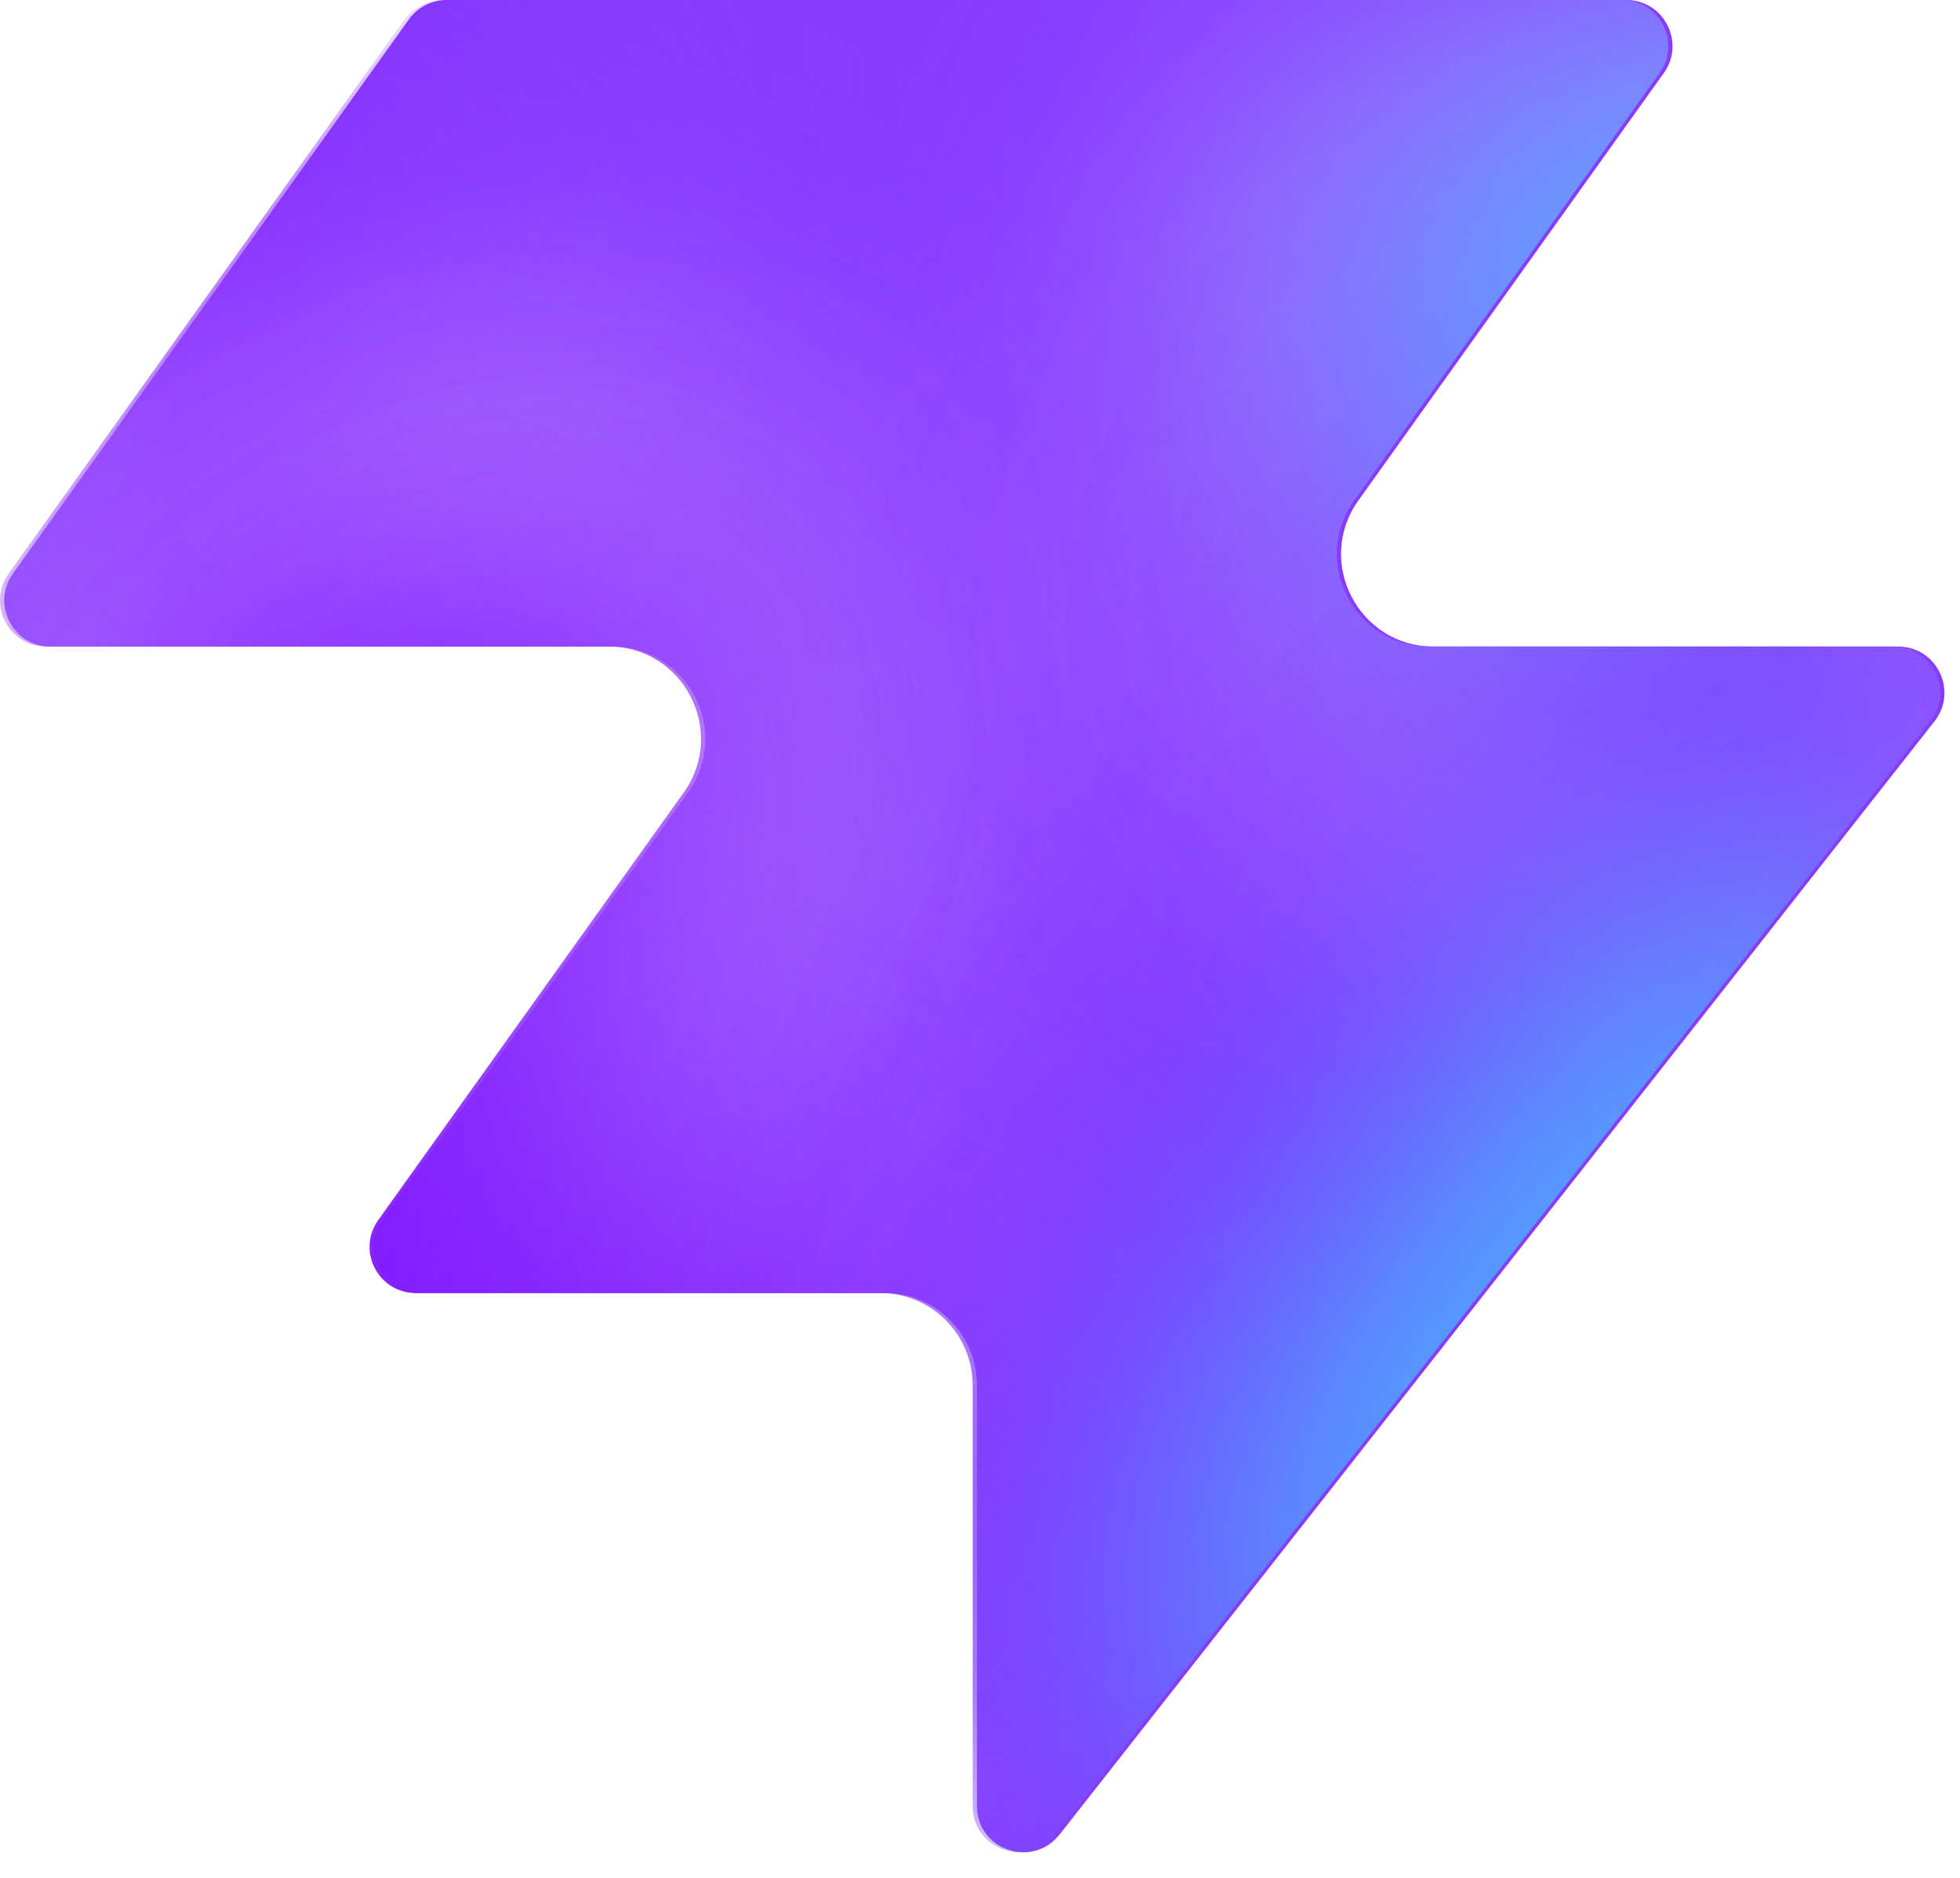
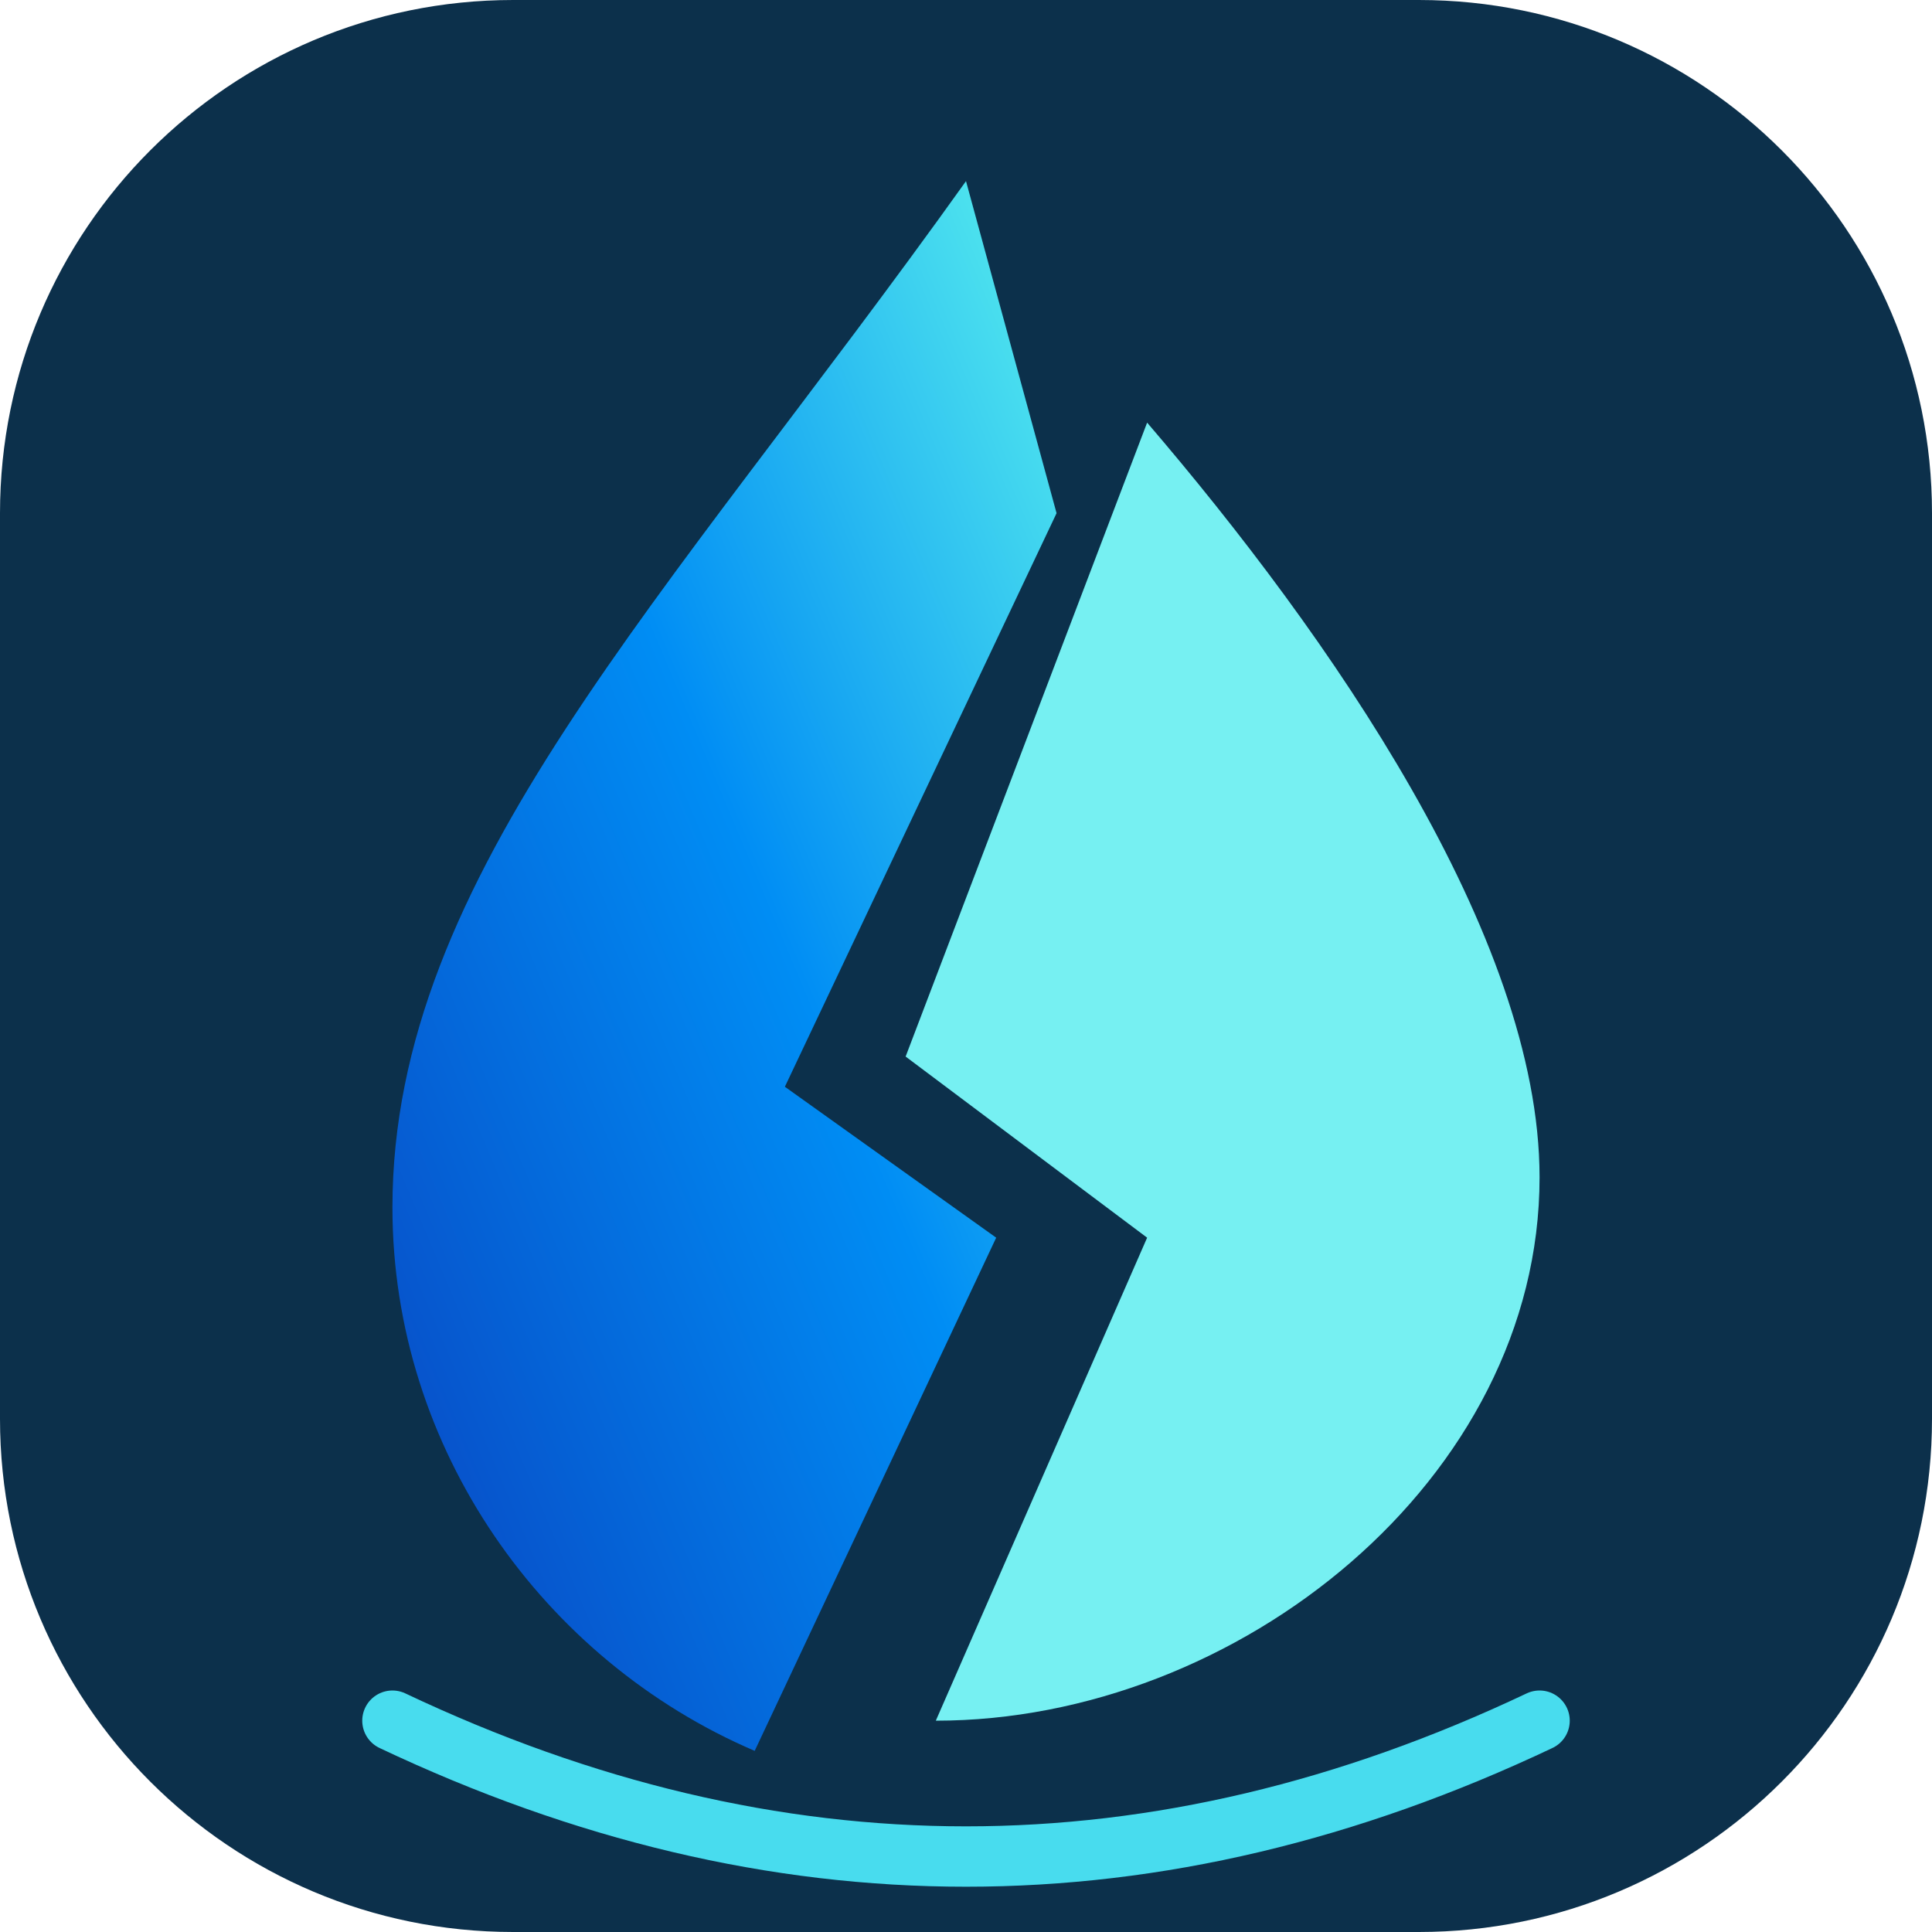
- <svg xmlns="http://www.w3.org/2000/svg" width="48" height="46" fill="none" viewBox="0 0 48 46">
-   <path fill="#863bff" d="M25.946 44.938c-.664.845-2.021.375-2.021-.698V33.937a2.26 2.26 0 0 0-2.262-2.262H10.287c-.92 0-1.456-1.04-.92-1.788l7.48-10.471c1.07-1.497 0-3.578-1.842-3.578H1.237c-.92 0-1.456-1.04-.92-1.788L10.013.474c.214-.297.556-.474.92-.474h28.894c.92 0 1.456 1.04.92 1.788l-7.48 10.471c-1.07 1.498 0 3.579 1.842 3.579h11.377c.943 0 1.473 1.088.89 1.83L25.947 44.94z" style="fill:#863bff;fill:color(display-p3 .525 .23 1);fill-opacity:1" />
-   <mask id="a" width="48" height="46" x="0" y="0" maskUnits="userSpaceOnUse" style="mask-type:alpha">
-     <path fill="#000" d="M25.842 44.938c-.664.844-2.021.375-2.021-.698V33.937a2.26 2.26 0 0 0-2.262-2.262H10.183c-.92 0-1.456-1.04-.92-1.788l7.48-10.471c1.07-1.498 0-3.579-1.842-3.579H1.133c-.92 0-1.456-1.04-.92-1.787L9.91.473c.214-.297.556-.474.92-.474h28.894c.92 0 1.456 1.04.92 1.788l-7.48 10.471c-1.07 1.498 0 3.578 1.842 3.578h11.377c.943 0 1.473 1.088.89 1.832L25.843 44.94z" style="fill:#000;fill-opacity:1" />
-   </mask>
-   <g mask="url(#a)">
-     <g filter="url(#b)">
-       <ellipse cx="5.508" cy="14.704" fill="#ede6ff" rx="5.508" ry="14.704" style="fill:#ede6ff;fill:color(display-p3 .927 .903 1);fill-opacity:1" transform="matrix(.00324 1 1 -.00324 -4.47 31.516)" />
-     </g>
-     <g filter="url(#c)">
-       <ellipse cx="10.399" cy="29.851" fill="#ede6ff" rx="10.399" ry="29.851" style="fill:#ede6ff;fill:color(display-p3 .927 .903 1);fill-opacity:1" transform="matrix(.00324 1 1 -.00324 -39.328 7.883)" />
-     </g>
-     <g filter="url(#d)">
-       <ellipse cx="5.508" cy="30.487" fill="#7e14ff" rx="5.508" ry="30.487" style="fill:#7e14ff;fill:color(display-p3 .492 .077 1);fill-opacity:1" transform="rotate(89.814 -25.913 -14.639)scale(1 -1)" />
-     </g>
-     <g filter="url(#e)">
-       <ellipse cx="5.508" cy="30.599" fill="#7e14ff" rx="5.508" ry="30.599" style="fill:#7e14ff;fill:color(display-p3 .492 .077 1);fill-opacity:1" transform="rotate(89.814 -32.644 -3.334)scale(1 -1)" />
-     </g>
-     <g filter="url(#f)">
-       <ellipse cx="5.508" cy="30.599" fill="#7e14ff" rx="5.508" ry="30.599" style="fill:#7e14ff;fill:color(display-p3 .492 .077 1);fill-opacity:1" transform="matrix(.00324 1 1 -.00324 -34.34 30.47)" />
-     </g>
-     <g filter="url(#g)">
-       <ellipse cx="14.072" cy="22.078" fill="#ede6ff" rx="14.072" ry="22.078" style="fill:#ede6ff;fill:color(display-p3 .927 .903 1);fill-opacity:1" transform="rotate(93.35 24.506 48.493)scale(-1 1)" />
-     </g>
-     <g filter="url(#h)">
-       <ellipse cx="3.47" cy="21.501" fill="#7e14ff" rx="3.47" ry="21.501" style="fill:#7e14ff;fill:color(display-p3 .492 .077 1);fill-opacity:1" transform="rotate(89.009 28.708 47.59)scale(-1 1)" />
-     </g>
-     <g filter="url(#i)">
-       <ellipse cx="3.47" cy="21.501" fill="#7e14ff" rx="3.47" ry="21.501" style="fill:#7e14ff;fill:color(display-p3 .492 .077 1);fill-opacity:1" transform="rotate(89.009 28.708 47.59)scale(-1 1)" />
-     </g>
-     <g filter="url(#j)">
-       <ellipse cx=".387" cy="8.972" fill="#7e14ff" rx="4.407" ry="29.108" style="fill:#7e14ff;fill:color(display-p3 .492 .077 1);fill-opacity:1" transform="rotate(39.51 .387 8.972)" />
-     </g>
-     <g filter="url(#k)">
-       <ellipse cx="47.523" cy="-6.092" fill="#7e14ff" rx="4.407" ry="29.108" style="fill:#7e14ff;fill:color(display-p3 .492 .077 1);fill-opacity:1" transform="rotate(37.892 47.523 -6.092)" />
-     </g>
-     <g filter="url(#l)">
-       <ellipse cx="41.412" cy="6.333" fill="#47bfff" rx="5.971" ry="9.665" style="fill:#47bfff;fill:color(display-p3 .28 .748 1);fill-opacity:1" transform="rotate(37.892 41.412 6.333)" />
-     </g>
-     <g filter="url(#m)">
-       <ellipse cx="-1.879" cy="38.332" fill="#7e14ff" rx="4.407" ry="29.108" style="fill:#7e14ff;fill:color(display-p3 .492 .077 1);fill-opacity:1" transform="rotate(37.892 -1.88 38.332)" />
-     </g>
-     <g filter="url(#n)">
-       <ellipse cx="-1.879" cy="38.332" fill="#7e14ff" rx="4.407" ry="29.108" style="fill:#7e14ff;fill:color(display-p3 .492 .077 1);fill-opacity:1" transform="rotate(37.892 -1.88 38.332)" />
-     </g>
-     <g filter="url(#o)">
-       <ellipse cx="35.651" cy="29.907" fill="#7e14ff" rx="4.407" ry="29.108" style="fill:#7e14ff;fill:color(display-p3 .492 .077 1);fill-opacity:1" transform="rotate(37.892 35.651 29.907)" />
-     </g>
-     <g filter="url(#p)">
-       <ellipse cx="38.418" cy="32.4" fill="#47bfff" rx="5.971" ry="15.297" style="fill:#47bfff;fill:color(display-p3 .28 .748 1);fill-opacity:1" transform="rotate(37.892 38.418 32.4)" />
-     </g>
-   </g>
+ <svg xmlns="http://www.w3.org/2000/svg" viewBox="0 0 64 64">
  <defs>
-     <filter id="b" width="60.045" height="41.654" x="-19.77" y="16.149" color-interpolation-filters="sRGB" filterUnits="userSpaceOnUse">
-       <feFlood flood-opacity="0" result="BackgroundImageFix" />
-       <feBlend in="SourceGraphic" in2="BackgroundImageFix" result="shape" />
-       <feGaussianBlur result="effect1_foregroundBlur_2002_17158" stdDeviation="7.659" />
-     </filter>
-     <filter id="c" width="90.34" height="51.437" x="-54.613" y="-7.533" color-interpolation-filters="sRGB" filterUnits="userSpaceOnUse">
-       <feFlood flood-opacity="0" result="BackgroundImageFix" />
-       <feBlend in="SourceGraphic" in2="BackgroundImageFix" result="shape" />
-       <feGaussianBlur result="effect1_foregroundBlur_2002_17158" stdDeviation="7.659" />
-     </filter>
-     <filter id="d" width="79.355" height="29.4" x="-49.64" y="2.03" color-interpolation-filters="sRGB" filterUnits="userSpaceOnUse">
-       <feFlood flood-opacity="0" result="BackgroundImageFix" />
-       <feBlend in="SourceGraphic" in2="BackgroundImageFix" result="shape" />
-       <feGaussianBlur result="effect1_foregroundBlur_2002_17158" stdDeviation="4.596" />
-     </filter>
-     <filter id="e" width="79.579" height="29.4" x="-45.045" y="20.029" color-interpolation-filters="sRGB" filterUnits="userSpaceOnUse">
-       <feFlood flood-opacity="0" result="BackgroundImageFix" />
-       <feBlend in="SourceGraphic" in2="BackgroundImageFix" result="shape" />
-       <feGaussianBlur result="effect1_foregroundBlur_2002_17158" stdDeviation="4.596" />
-     </filter>
-     <filter id="f" width="79.579" height="29.4" x="-43.513" y="21.178" color-interpolation-filters="sRGB" filterUnits="userSpaceOnUse">
-       <feFlood flood-opacity="0" result="BackgroundImageFix" />
-       <feBlend in="SourceGraphic" in2="BackgroundImageFix" result="shape" />
-       <feGaussianBlur result="effect1_foregroundBlur_2002_17158" stdDeviation="4.596" />
-     </filter>
-     <filter id="g" width="74.749" height="58.852" x="15.756" y="-17.901" color-interpolation-filters="sRGB" filterUnits="userSpaceOnUse">
-       <feFlood flood-opacity="0" result="BackgroundImageFix" />
-       <feBlend in="SourceGraphic" in2="BackgroundImageFix" result="shape" />
-       <feGaussianBlur result="effect1_foregroundBlur_2002_17158" stdDeviation="7.659" />
-     </filter>
-     <filter id="h" width="61.377" height="25.362" x="23.548" y="2.284" color-interpolation-filters="sRGB" filterUnits="userSpaceOnUse">
-       <feFlood flood-opacity="0" result="BackgroundImageFix" />
-       <feBlend in="SourceGraphic" in2="BackgroundImageFix" result="shape" />
-       <feGaussianBlur result="effect1_foregroundBlur_2002_17158" stdDeviation="4.596" />
-     </filter>
-     <filter id="i" width="61.377" height="25.362" x="23.548" y="2.284" color-interpolation-filters="sRGB" filterUnits="userSpaceOnUse">
-       <feFlood flood-opacity="0" result="BackgroundImageFix" />
-       <feBlend in="SourceGraphic" in2="BackgroundImageFix" result="shape" />
-       <feGaussianBlur result="effect1_foregroundBlur_2002_17158" stdDeviation="4.596" />
-     </filter>
-     <filter id="j" width="56.045" height="63.649" x="-27.636" y="-22.853" color-interpolation-filters="sRGB" filterUnits="userSpaceOnUse">
-       <feFlood flood-opacity="0" result="BackgroundImageFix" />
-       <feBlend in="SourceGraphic" in2="BackgroundImageFix" result="shape" />
-       <feGaussianBlur result="effect1_foregroundBlur_2002_17158" stdDeviation="4.596" />
-     </filter>
-     <filter id="k" width="54.814" height="64.646" x="20.116" y="-38.415" color-interpolation-filters="sRGB" filterUnits="userSpaceOnUse">
-       <feFlood flood-opacity="0" result="BackgroundImageFix" />
-       <feBlend in="SourceGraphic" in2="BackgroundImageFix" result="shape" />
-       <feGaussianBlur result="effect1_foregroundBlur_2002_17158" stdDeviation="4.596" />
-     </filter>
-     <filter id="l" width="33.541" height="35.313" x="24.641" y="-11.323" color-interpolation-filters="sRGB" filterUnits="userSpaceOnUse">
-       <feFlood flood-opacity="0" result="BackgroundImageFix" />
-       <feBlend in="SourceGraphic" in2="BackgroundImageFix" result="shape" />
-       <feGaussianBlur result="effect1_foregroundBlur_2002_17158" stdDeviation="4.596" />
-     </filter>
-     <filter id="m" width="54.814" height="64.646" x="-29.286" y="6.009" color-interpolation-filters="sRGB" filterUnits="userSpaceOnUse">
-       <feFlood flood-opacity="0" result="BackgroundImageFix" />
-       <feBlend in="SourceGraphic" in2="BackgroundImageFix" result="shape" />
-       <feGaussianBlur result="effect1_foregroundBlur_2002_17158" stdDeviation="4.596" />
-     </filter>
-     <filter id="n" width="54.814" height="64.646" x="-29.286" y="6.009" color-interpolation-filters="sRGB" filterUnits="userSpaceOnUse">
-       <feFlood flood-opacity="0" result="BackgroundImageFix" />
-       <feBlend in="SourceGraphic" in2="BackgroundImageFix" result="shape" />
-       <feGaussianBlur result="effect1_foregroundBlur_2002_17158" stdDeviation="4.596" />
-     </filter>
-     <filter id="o" width="54.814" height="64.646" x="8.244" y="-2.416" color-interpolation-filters="sRGB" filterUnits="userSpaceOnUse">
-       <feFlood flood-opacity="0" result="BackgroundImageFix" />
-       <feBlend in="SourceGraphic" in2="BackgroundImageFix" result="shape" />
-       <feGaussianBlur result="effect1_foregroundBlur_2002_17158" stdDeviation="4.596" />
-     </filter>
-     <filter id="p" width="39.409" height="43.623" x="18.713" y="10.588" color-interpolation-filters="sRGB" filterUnits="userSpaceOnUse">
-       <feFlood flood-opacity="0" result="BackgroundImageFix" />
-       <feBlend in="SourceGraphic" in2="BackgroundImageFix" result="shape" />
-       <feGaussianBlur result="effect1_foregroundBlur_2002_17158" stdDeviation="4.596" />
-     </filter>
+     <linearGradient id="g" x1="0" x2="1" y1="1" y2="0">
+       <stop stop-color="#0941bf" />
+       <stop offset=".55" stop-color="#008df4" />
+       <stop offset="1" stop-color="#5af1ed" />
+     </linearGradient>
  </defs>
+   <rect width="64" height="64" rx="17" fill="#0c304b" />
+   <path d="M32 6C22 20 13 29 13 40c0 8 5 15 12 18l8-17-7-5 9-19-3-11Z" fill="url(#g)" />
+   <path d="m38 14-8 21 8 6-7 16c10 0 20-8 20-18 0-8-7-18-13-25Z" fill="#76f0f2" />
+   <path d="M13 57q19 9 38 0" fill="none" stroke="#48dcee" stroke-width="2" stroke-linecap="round" />
</svg>
